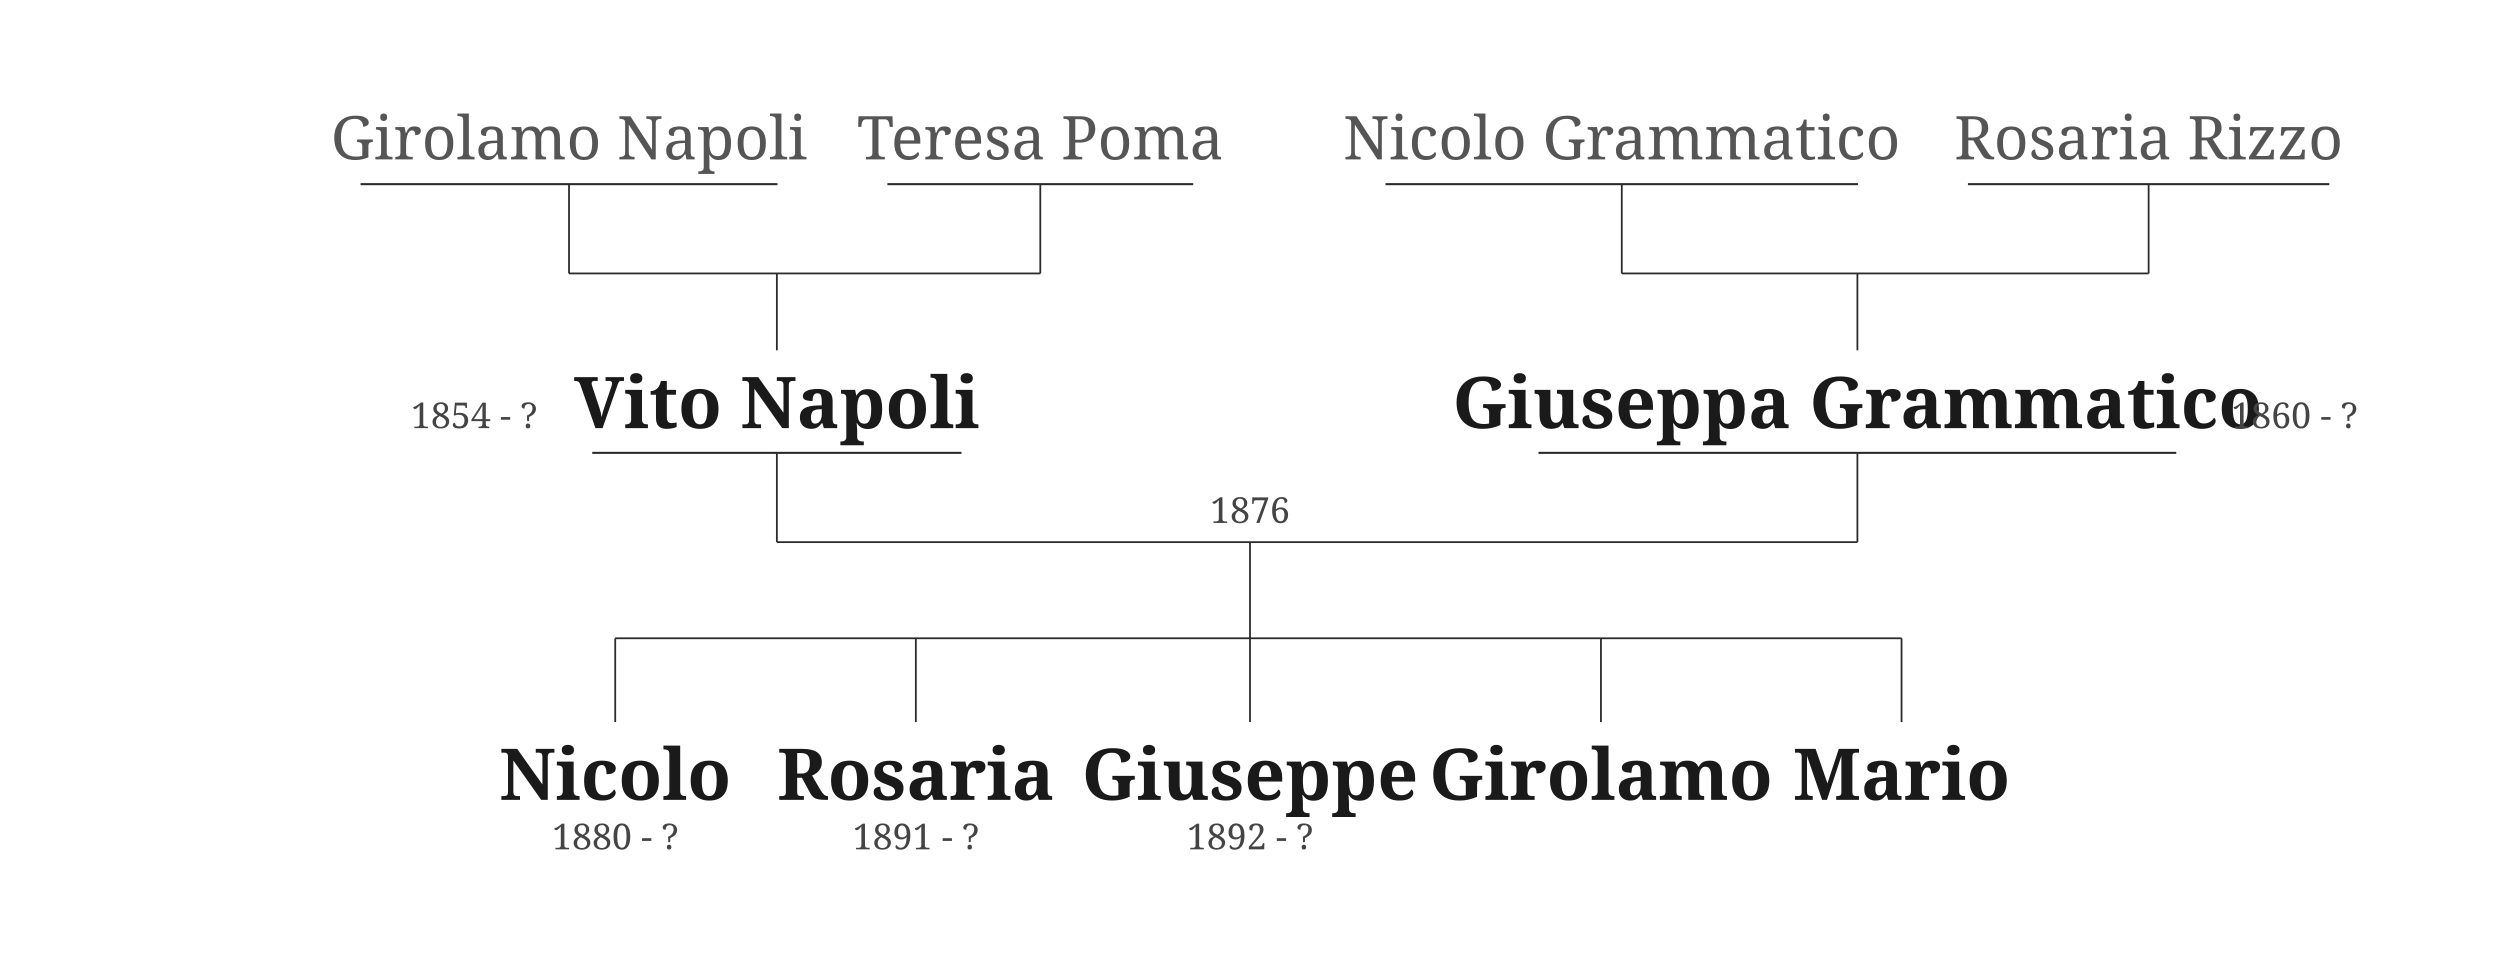
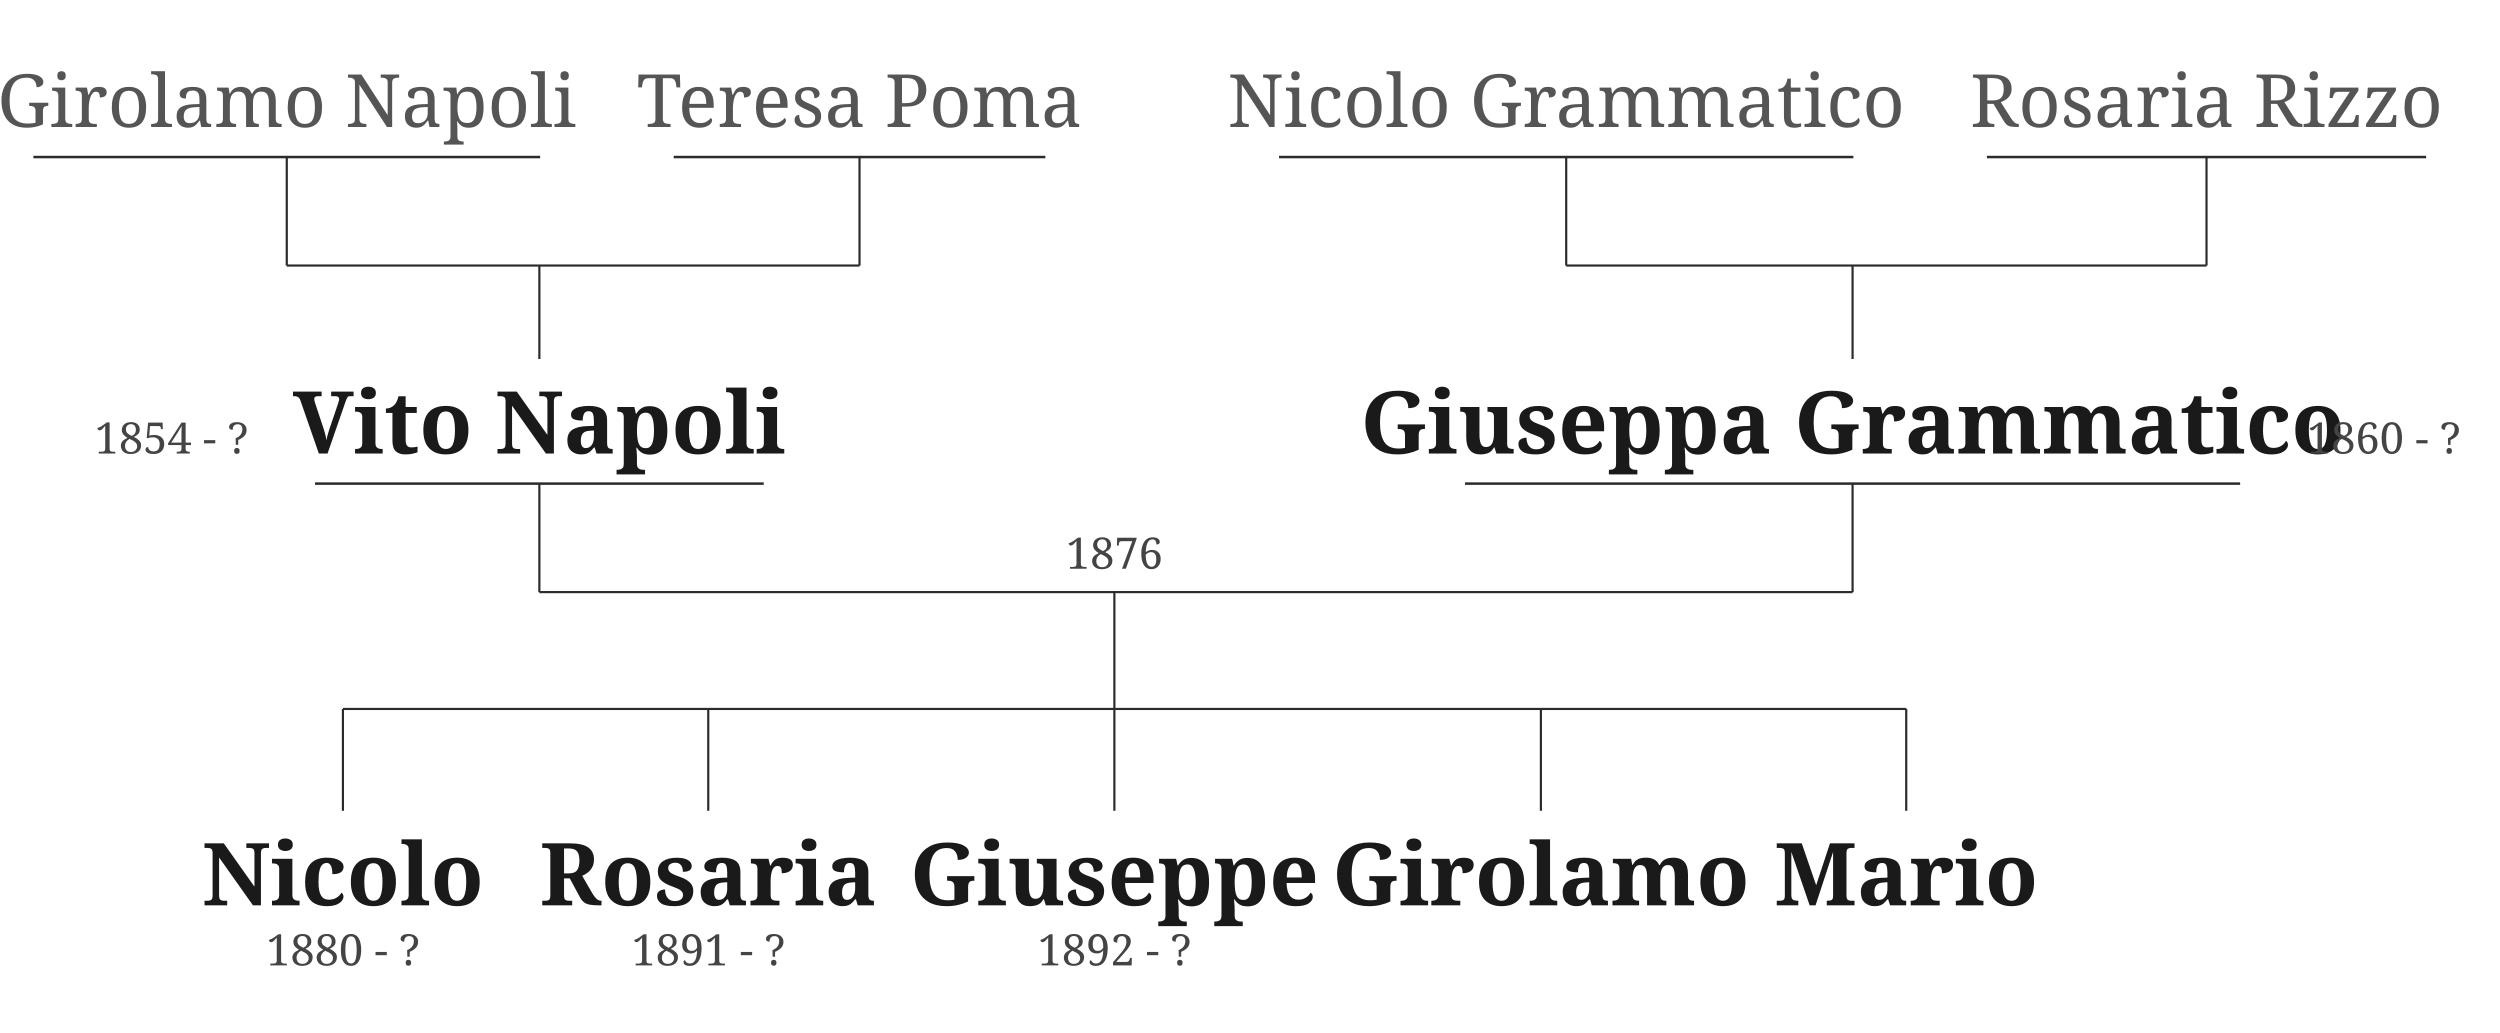
- <svg xmlns="http://www.w3.org/2000/svg" viewBox="0 0 1820.2 698.36" width="1820.2" height="698.36">
+ <svg xmlns="http://www.w3.org/2000/svg" viewBox="0 0 1497.7 618.36" width="1497.7" height="618.36">
  <g>
-     <text x="414.3" y="116.08" text-anchor="middle" font-family="'Cormorant Garamond', 'EB Garamond', Georgia, serif" font-size="44" font-weight="400" fill="#555">Girolamo Napoli</text>
-     <text x="757.42" y="116.08" text-anchor="middle" font-family="'Cormorant Garamond', 'EB Garamond', Georgia, serif" font-size="44" font-weight="400" fill="#555">Teresa Poma</text>
-     <line x1="262.5" y1="134.08" x2="566.1" y2="134.08" stroke="#2b2b2b" stroke-width="1.5" />
-     <line x1="646.1" y1="134.08" x2="868.74" y2="134.08" stroke="#2b2b2b" stroke-width="1.5" />
-     <line x1="414.3" y1="134.08" x2="414.3" y2="199.08" stroke="#2b2b2b" stroke-width="1.3" />
-     <line x1="757.42" y1="134.08" x2="757.42" y2="199.08" stroke="#2b2b2b" stroke-width="1.3" />
-     <line x1="414.3" y1="199.08" x2="757.42" y2="199.08" stroke="#2b2b2b" stroke-width="1.3" />
-     <line x1="565.62" y1="199.08" x2="565.62" y2="255.08" stroke="#2b2b2b" stroke-width="1.3" />
+     <text x="171.8" y="76.08" text-anchor="middle" font-family="'Cormorant Garamond', 'EB Garamond', Georgia, serif" font-size="44" font-weight="400" fill="#555">Girolamo Napoli</text>
+     <text x="514.92" y="76.08" text-anchor="middle" font-family="'Cormorant Garamond', 'EB Garamond', Georgia, serif" font-size="44" font-weight="400" fill="#555">Teresa Poma</text>
+     <line x1="20" y1="94.08" x2="323.6" y2="94.08" stroke="#2b2b2b" stroke-width="1.5" />
+     <line x1="403.6" y1="94.08" x2="626.24" y2="94.08" stroke="#2b2b2b" stroke-width="1.5" />
+     <line x1="171.8" y1="94.08" x2="171.8" y2="159.08" stroke="#2b2b2b" stroke-width="1.3" />
+     <line x1="514.92" y1="94.08" x2="514.92" y2="159.08" stroke="#2b2b2b" stroke-width="1.3" />
+     <line x1="171.8" y1="159.08" x2="514.92" y2="159.08" stroke="#2b2b2b" stroke-width="1.3" />
+     <line x1="323.12" y1="159.08" x2="323.12" y2="215.08" stroke="#2b2b2b" stroke-width="1.3" />
  </g>
  <g>
-     <text x="1180.78" y="116.08" text-anchor="middle" font-family="'Cormorant Garamond', 'EB Garamond', Georgia, serif" font-size="44" font-weight="400" fill="#555">Nicolo Grammatico</text>
-     <text x="1564.38" y="116.08" text-anchor="middle" font-family="'Cormorant Garamond', 'EB Garamond', Georgia, serif" font-size="44" font-weight="400" fill="#555">Rosaria Rizzo</text>
-     <line x1="1008.74" y1="134.08" x2="1352.82" y2="134.08" stroke="#2b2b2b" stroke-width="1.5" />
-     <line x1="1432.82" y1="134.08" x2="1695.94" y2="134.08" stroke="#2b2b2b" stroke-width="1.5" />
-     <line x1="1180.78" y1="134.08" x2="1180.78" y2="199.08" stroke="#2b2b2b" stroke-width="1.3" />
-     <line x1="1564.38" y1="134.08" x2="1564.38" y2="199.08" stroke="#2b2b2b" stroke-width="1.3" />
-     <line x1="1180.78" y1="199.08" x2="1564.38" y2="199.08" stroke="#2b2b2b" stroke-width="1.3" />
-     <line x1="1352.34" y1="199.08" x2="1352.34" y2="255.08" stroke="#2b2b2b" stroke-width="1.3" />
+     <text x="938.28" y="76.08" text-anchor="middle" font-family="'Cormorant Garamond', 'EB Garamond', Georgia, serif" font-size="44" font-weight="400" fill="#555">Nicolo Grammatico</text>
+     <text x="1321.88" y="76.08" text-anchor="middle" font-family="'Cormorant Garamond', 'EB Garamond', Georgia, serif" font-size="44" font-weight="400" fill="#555">Rosaria Rizzo</text>
+     <line x1="766.24" y1="94.08" x2="1110.32" y2="94.08" stroke="#2b2b2b" stroke-width="1.5" />
+     <line x1="1190.32" y1="94.08" x2="1453.44" y2="94.08" stroke="#2b2b2b" stroke-width="1.5" />
+     <line x1="938.28" y1="94.08" x2="938.28" y2="159.08" stroke="#2b2b2b" stroke-width="1.3" />
+     <line x1="1321.88" y1="94.08" x2="1321.88" y2="159.08" stroke="#2b2b2b" stroke-width="1.3" />
+     <line x1="938.28" y1="159.08" x2="1321.88" y2="159.08" stroke="#2b2b2b" stroke-width="1.3" />
+     <line x1="1109.84" y1="159.08" x2="1109.84" y2="215.08" stroke="#2b2b2b" stroke-width="1.3" />
  </g>
  <g>
-     <text x="565.62" y="311.72" text-anchor="middle" font-family="'Cormorant Garamond', 'EB Garamond', Georgia, serif" font-size="52" font-weight="700" fill="#1a1a1a">Vito Napoli</text>
-     <text x="1352.34" y="311.72" text-anchor="middle" font-family="'Cormorant Garamond', 'EB Garamond', Georgia, serif" font-size="52" font-weight="700" fill="#1a1a1a">Giuseppa Grammatico</text>
-     <text x="391.2" y="311.72" text-anchor="end" font-family="'Cormorant Garamond', 'EB Garamond', Georgia, serif" font-size="26" fill="#444">1854 - ?</text>
-     <text x="1624.52" y="311.72" text-anchor="start" font-family="'Cormorant Garamond', 'EB Garamond', Georgia, serif" font-size="26" fill="#444">1860 - ?</text>
-     <line x1="431.2" y1="329.72" x2="700.04" y2="329.72" stroke="#2b2b2b" stroke-width="1.5" />
-     <line x1="1120.16" y1="329.72" x2="1584.52" y2="329.72" stroke="#2b2b2b" stroke-width="1.5" />
-     <line x1="565.62" y1="329.72" x2="565.62" y2="394.72" stroke="#2b2b2b" stroke-width="1.3" />
-     <line x1="1352.34" y1="329.72" x2="1352.34" y2="394.72" stroke="#2b2b2b" stroke-width="1.3" />
-     <line x1="565.62" y1="394.72" x2="1352.34" y2="394.72" stroke="#2b2b2b" stroke-width="1.3" />
-     <text x="910.1" y="380.72" text-anchor="middle" font-family="'Cormorant Garamond', 'EB Garamond', Georgia, serif" font-size="26" fill="#444">1876</text>
+     <text x="323.12" y="271.72" text-anchor="middle" font-family="'Cormorant Garamond', 'EB Garamond', Georgia, serif" font-size="52" font-weight="700" fill="#1a1a1a">Vito Napoli</text>
+     <text x="1109.84" y="271.72" text-anchor="middle" font-family="'Cormorant Garamond', 'EB Garamond', Georgia, serif" font-size="52" font-weight="700" fill="#1a1a1a">Giuseppa Grammatico</text>
+     <text x="148.7" y="271.72" text-anchor="end" font-family="'Cormorant Garamond', 'EB Garamond', Georgia, serif" font-size="26" fill="#444">1854 - ?</text>
+     <text x="1382.02" y="271.72" text-anchor="start" font-family="'Cormorant Garamond', 'EB Garamond', Georgia, serif" font-size="26" fill="#444">1860 - ?</text>
+     <line x1="188.7" y1="289.72" x2="457.54" y2="289.72" stroke="#2b2b2b" stroke-width="1.5" />
+     <line x1="877.66" y1="289.72" x2="1342.02" y2="289.72" stroke="#2b2b2b" stroke-width="1.5" />
+     <line x1="323.12" y1="289.72" x2="323.12" y2="354.72" stroke="#2b2b2b" stroke-width="1.3" />
+     <line x1="1109.84" y1="289.72" x2="1109.84" y2="354.72" stroke="#2b2b2b" stroke-width="1.3" />
+     <line x1="323.12" y1="354.72" x2="1109.84" y2="354.72" stroke="#2b2b2b" stroke-width="1.3" />
+     <text x="667.6" y="340.72" text-anchor="middle" font-family="'Cormorant Garamond', 'EB Garamond', Georgia, serif" font-size="26" fill="#444">1876</text>
  </g>
-   <line x1="910.1" y1="394.72" x2="910.1" y2="464.72" stroke="#2b2b2b" stroke-width="1.3" />
-   <line x1="447.94" y1="464.72" x2="1384.48" y2="464.72" stroke="#2b2b2b" stroke-width="1.3" />
+   <line x1="667.6" y1="354.72" x2="667.6" y2="424.72" stroke="#2b2b2b" stroke-width="1.3" />
+   <line x1="205.44" y1="424.72" x2="1141.98" y2="424.72" stroke="#2b2b2b" stroke-width="1.3" />
  <g>
-     <text x="447.94" y="582.36" text-anchor="middle" font-family="'Cormorant Garamond', 'EB Garamond', Georgia, serif" font-size="52" font-weight="700" fill="#1a1a1a">Nicolo</text>
-     <text x="447.94" y="618.36" text-anchor="middle" font-family="'Cormorant Garamond', 'EB Garamond', Georgia, serif" font-size="26" fill="#444">1880 - ?</text>
-     <line x1="447.94" y1="464.72" x2="447.94" y2="525.72" stroke="#2b2b2b" stroke-width="1.3" />
+     <text x="205.44" y="542.36" text-anchor="middle" font-family="'Cormorant Garamond', 'EB Garamond', Georgia, serif" font-size="52" font-weight="700" fill="#1a1a1a">Nicolo</text>
+     <text x="205.44" y="578.36" text-anchor="middle" font-family="'Cormorant Garamond', 'EB Garamond', Georgia, serif" font-size="26" fill="#444">1880 - ?</text>
+     <line x1="205.44" y1="424.72" x2="205.44" y2="485.72" stroke="#2b2b2b" stroke-width="1.3" />
  </g>
  <g>
-     <text x="666.8" y="582.36" text-anchor="middle" font-family="'Cormorant Garamond', 'EB Garamond', Georgia, serif" font-size="52" font-weight="700" fill="#1a1a1a">Rosaria</text>
-     <text x="666.8" y="618.36" text-anchor="middle" font-family="'Cormorant Garamond', 'EB Garamond', Georgia, serif" font-size="26" fill="#444">1891 - ?</text>
-     <line x1="666.8" y1="464.72" x2="666.8" y2="525.72" stroke="#2b2b2b" stroke-width="1.3" />
+     <text x="424.3" y="542.36" text-anchor="middle" font-family="'Cormorant Garamond', 'EB Garamond', Georgia, serif" font-size="52" font-weight="700" fill="#1a1a1a">Rosaria</text>
+     <text x="424.3" y="578.36" text-anchor="middle" font-family="'Cormorant Garamond', 'EB Garamond', Georgia, serif" font-size="26" fill="#444">1891 - ?</text>
+     <line x1="424.3" y1="424.72" x2="424.3" y2="485.72" stroke="#2b2b2b" stroke-width="1.3" />
  </g>
  <g>
-     <text x="910.1" y="582.36" text-anchor="middle" font-family="'Cormorant Garamond', 'EB Garamond', Georgia, serif" font-size="52" font-weight="700" fill="#1a1a1a">Giuseppe</text>
-     <text x="910.1" y="618.36" text-anchor="middle" font-family="'Cormorant Garamond', 'EB Garamond', Georgia, serif" font-size="26" fill="#444">1892 - ?</text>
-     <line x1="910.1" y1="464.72" x2="910.1" y2="525.72" stroke="#2b2b2b" stroke-width="1.3" />
+     <text x="667.6" y="542.36" text-anchor="middle" font-family="'Cormorant Garamond', 'EB Garamond', Georgia, serif" font-size="52" font-weight="700" fill="#1a1a1a">Giuseppe</text>
+     <text x="667.6" y="578.36" text-anchor="middle" font-family="'Cormorant Garamond', 'EB Garamond', Georgia, serif" font-size="26" fill="#444">1892 - ?</text>
+     <line x1="667.6" y1="424.72" x2="667.6" y2="485.72" stroke="#2b2b2b" stroke-width="1.3" />
  </g>
  <g>
-     <text x="1165.62" y="582.36" text-anchor="middle" font-family="'Cormorant Garamond', 'EB Garamond', Georgia, serif" font-size="52" font-weight="700" fill="#1a1a1a">Girolamo</text>
-     <line x1="1165.62" y1="464.72" x2="1165.62" y2="525.72" stroke="#2b2b2b" stroke-width="1.3" />
+     <text x="923.12" y="542.36" text-anchor="middle" font-family="'Cormorant Garamond', 'EB Garamond', Georgia, serif" font-size="52" font-weight="700" fill="#1a1a1a">Girolamo</text>
+     <line x1="923.12" y1="424.72" x2="923.12" y2="485.72" stroke="#2b2b2b" stroke-width="1.3" />
  </g>
  <g>
-     <text x="1384.48" y="582.36" text-anchor="middle" font-family="'Cormorant Garamond', 'EB Garamond', Georgia, serif" font-size="52" font-weight="700" fill="#1a1a1a">Mario</text>
-     <line x1="1384.48" y1="464.72" x2="1384.48" y2="525.72" stroke="#2b2b2b" stroke-width="1.3" />
+     <text x="1141.98" y="542.36" text-anchor="middle" font-family="'Cormorant Garamond', 'EB Garamond', Georgia, serif" font-size="52" font-weight="700" fill="#1a1a1a">Mario</text>
+     <line x1="1141.98" y1="424.72" x2="1141.98" y2="485.72" stroke="#2b2b2b" stroke-width="1.3" />
  </g>
</svg>
